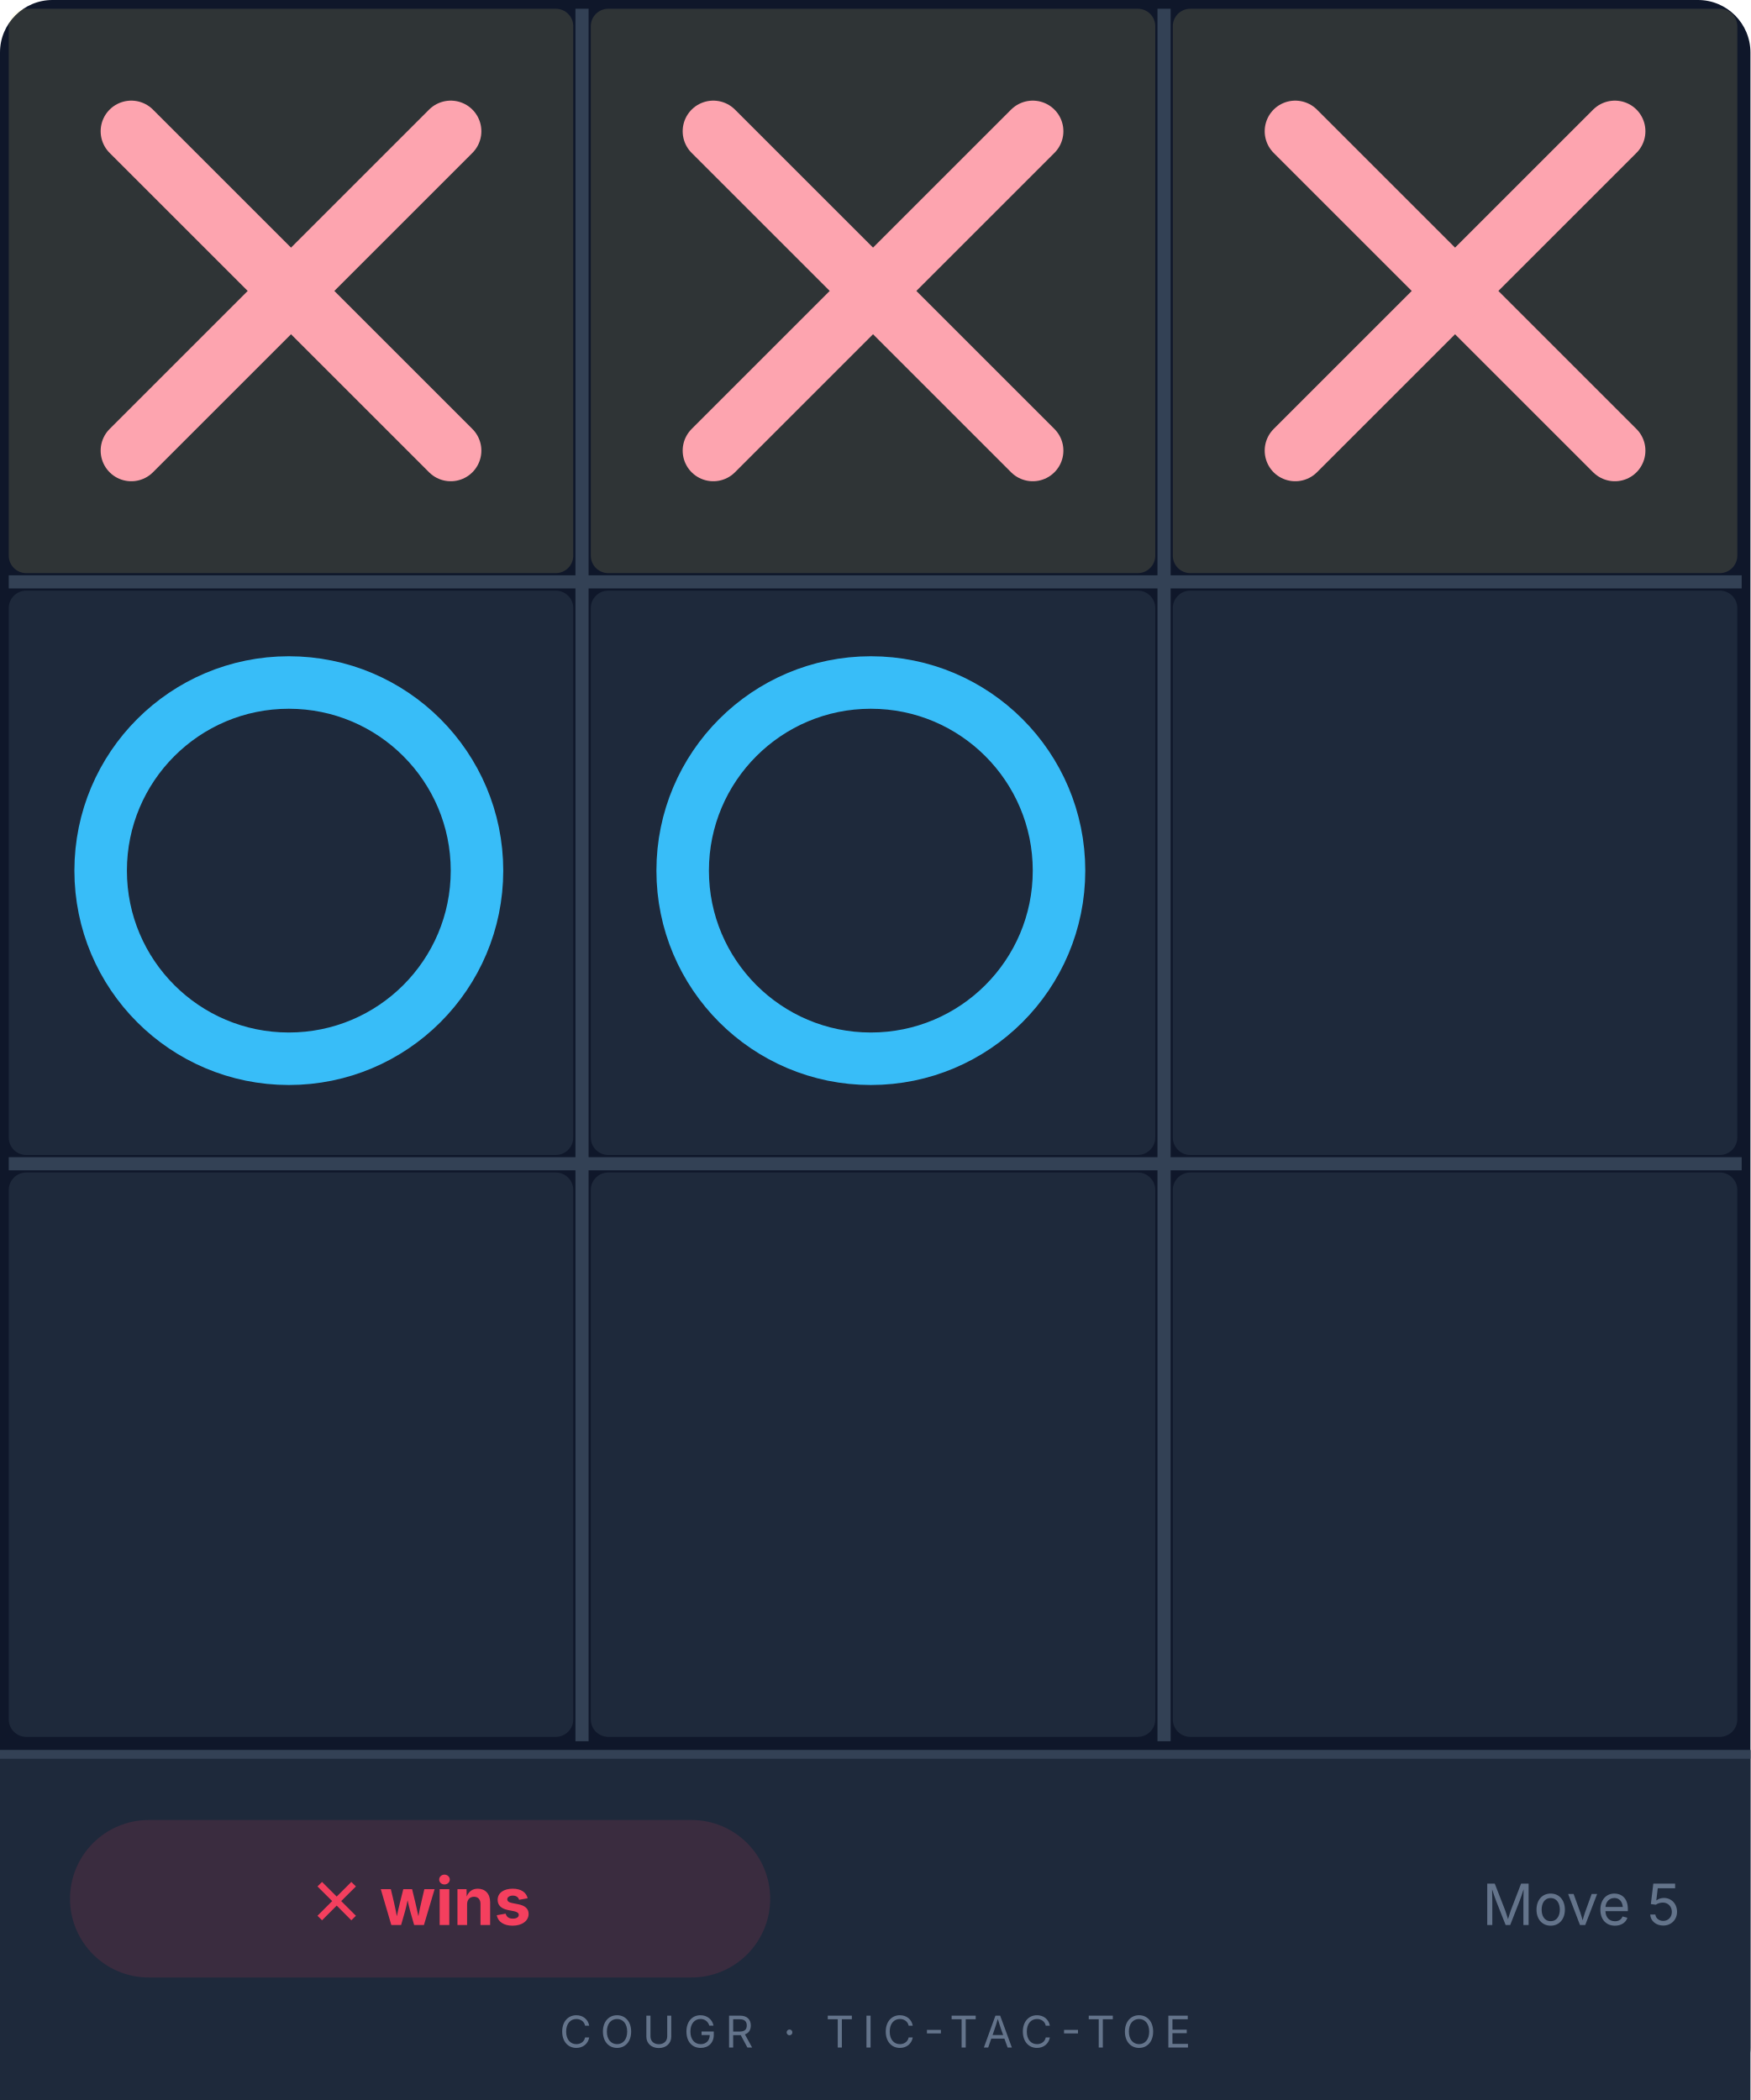
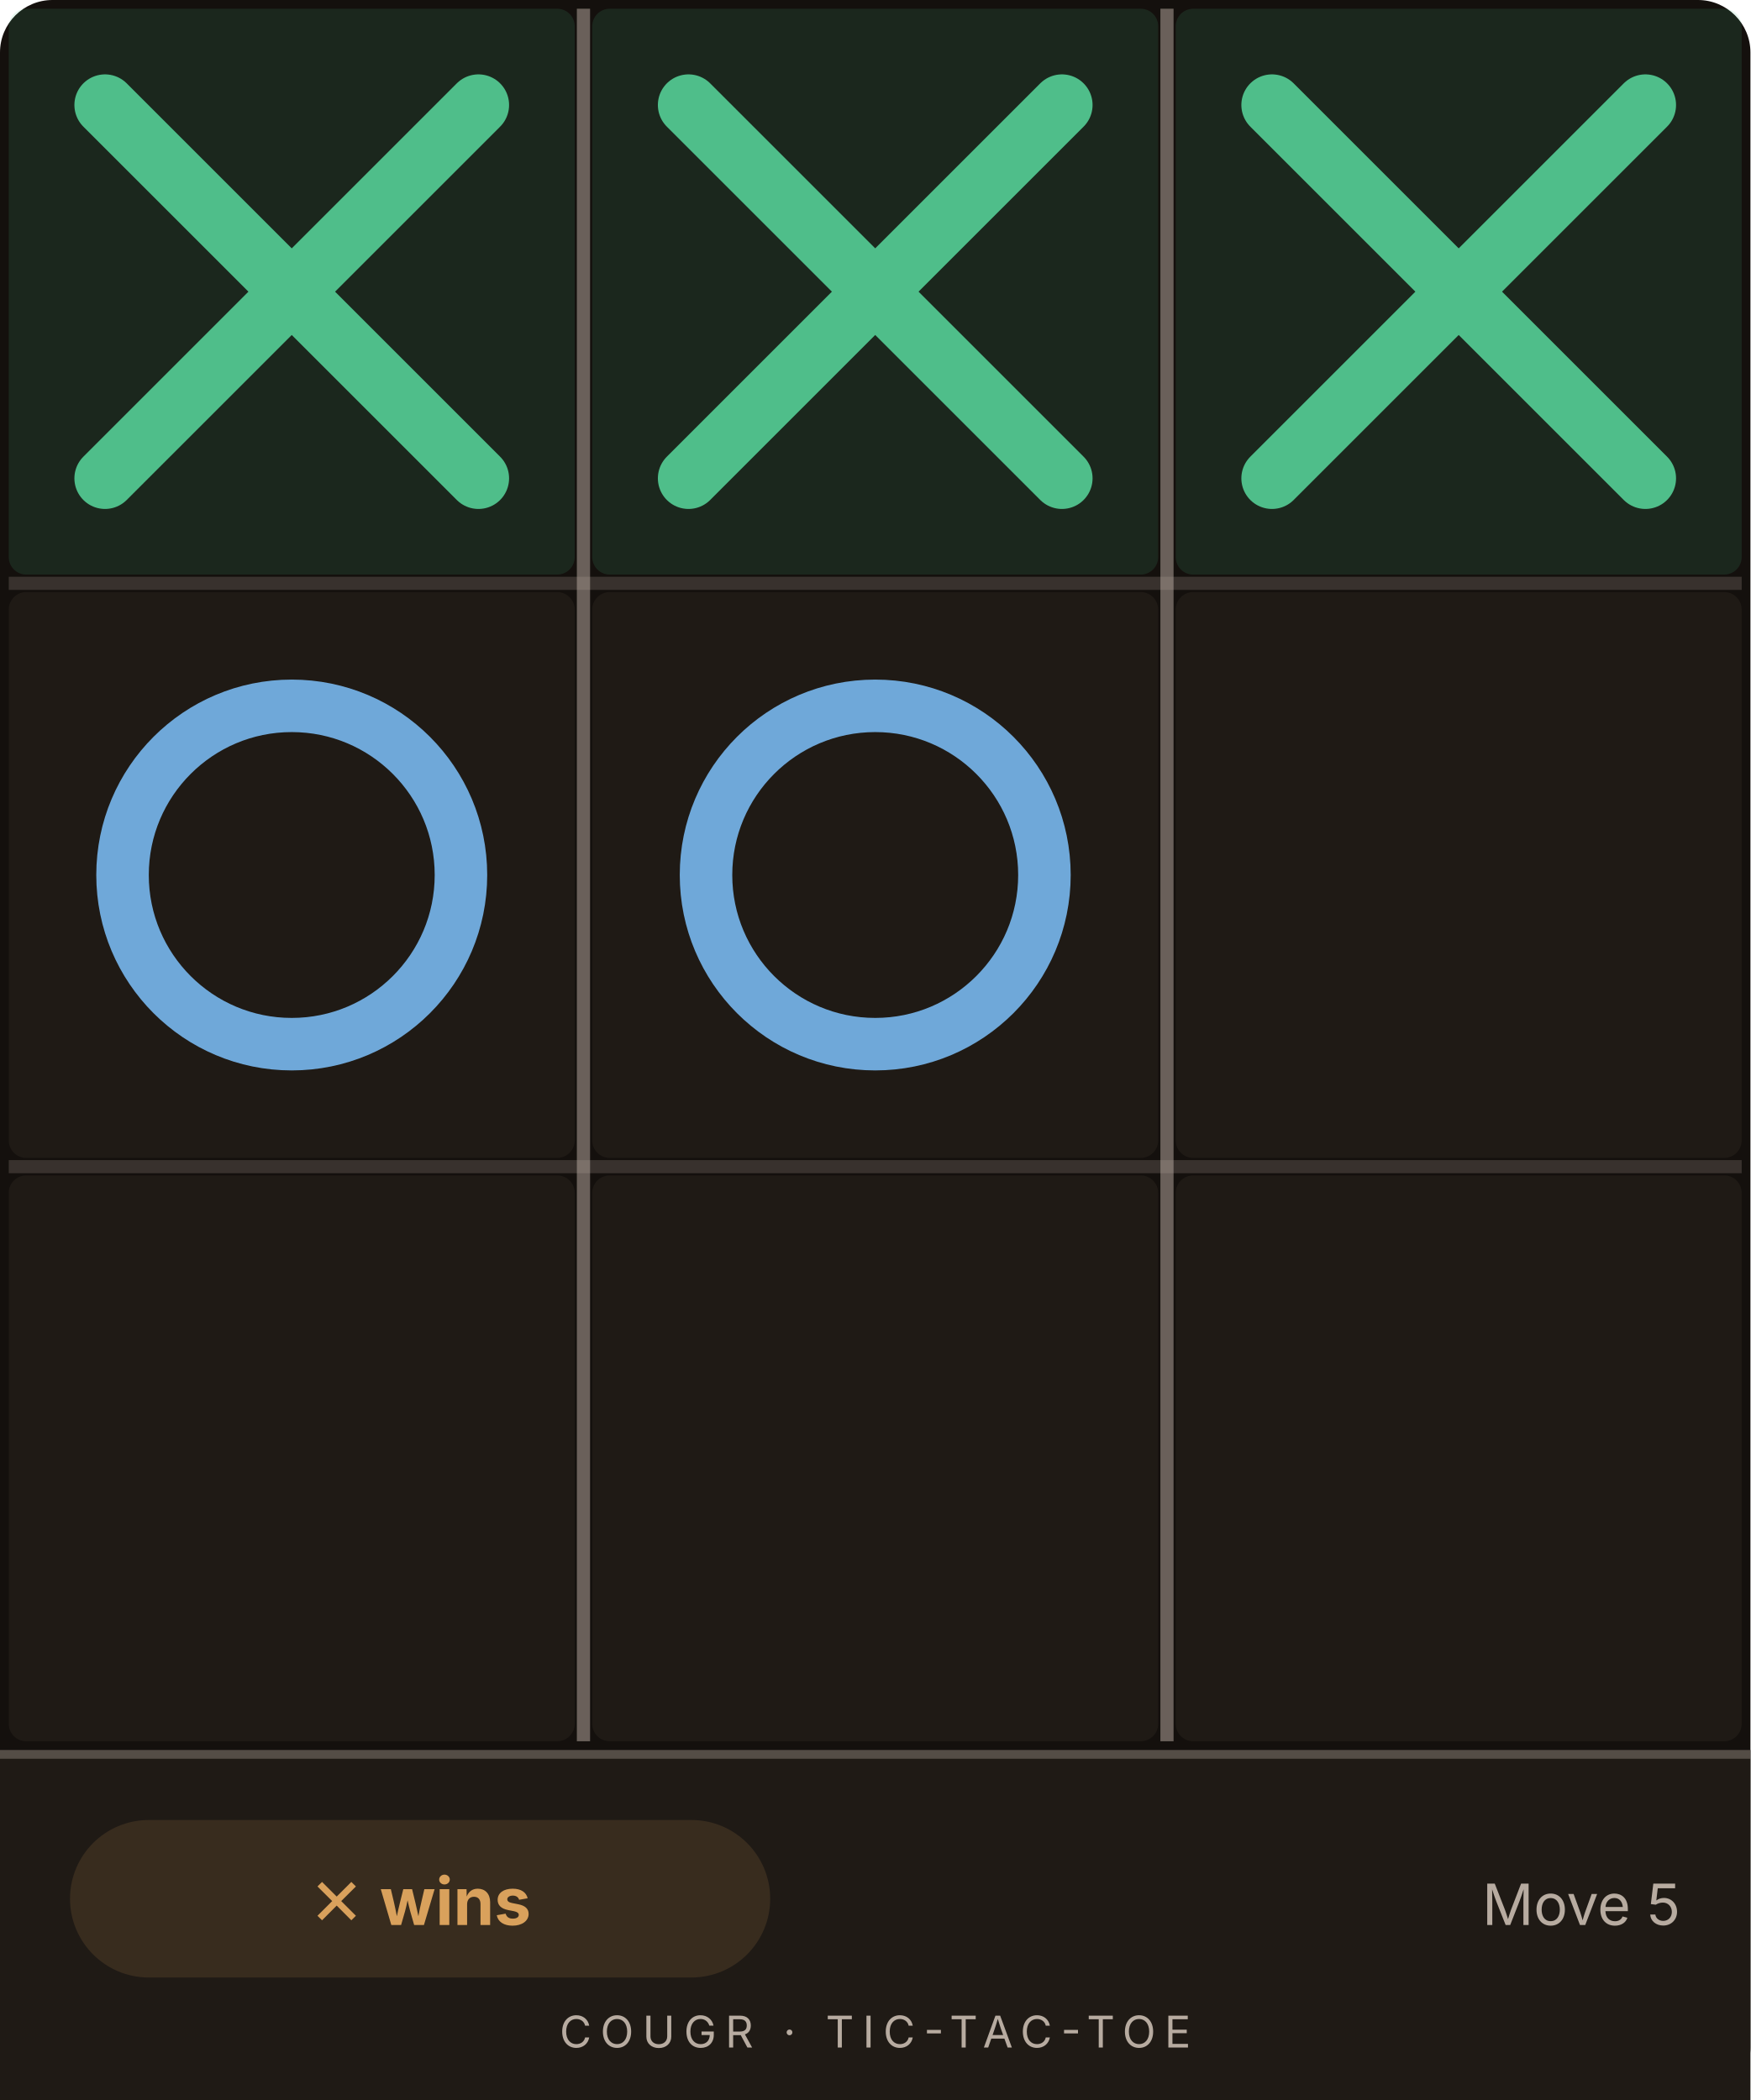
<svg xmlns="http://www.w3.org/2000/svg" viewBox="0 0 400 480" width="400" height="480">
  <defs>
-     <style>
-       text { font-family: 'Inter', 'Segoe UI', system-ui, sans-serif; }
-     </style>
+     <style>text { font-family: Inter, -apple-system, BlinkMacSystemFont, "Segoe UI", Roboto, "Helvetica Neue", Arial, sans-serif; }</style>
  </defs>
-   <rect width="400" height="480" fill="#0f172a" rx="12" />
-   <rect x="2" y="2" width="129" height="129" fill="#fef08a22" rx="4" />
-   <line x1="133" y1="2" x2="133" y2="398" stroke="#334155" stroke-width="3" />
-   <line x1="2" y1="133" x2="398" y2="133" stroke="#334155" stroke-width="3" />
-   <rect x="135" y="2" width="129" height="129" fill="#fef08a22" rx="4" />
-   <line x1="266" y1="2" x2="266" y2="398" stroke="#334155" stroke-width="3" />
-   <rect x="268" y="2" width="129" height="129" fill="#fef08a22" rx="4" />
-   <rect x="2" y="135" width="129" height="129" fill="#1e293b" rx="4" />
-   <rect x="135" y="135" width="129" height="129" fill="#1e293b" rx="4" />
-   <line x1="2" y1="266" x2="398" y2="266" stroke="#334155" stroke-width="3" />
-   <rect x="268" y="135" width="129" height="129" fill="#1e293b" rx="4" />
-   <rect x="2" y="268" width="129" height="129" fill="#1e293b" rx="4" />
-   <rect x="135" y="268" width="129" height="129" fill="#1e293b" rx="4" />
-   <rect x="268" y="268" width="129" height="129" fill="#1e293b" rx="4" />
-   <line x1="30" y1="30" x2="103" y2="103" stroke="#fda4af" stroke-width="14" stroke-linecap="round" />
-   <line x1="103" y1="30" x2="30" y2="103" stroke="#fda4af" stroke-width="14" stroke-linecap="round" />
-   <line x1="163" y1="30" x2="236" y2="103" stroke="#fda4af" stroke-width="14" stroke-linecap="round" />
-   <line x1="236" y1="30" x2="163" y2="103" stroke="#fda4af" stroke-width="14" stroke-linecap="round" />
-   <line x1="296" y1="30" x2="369" y2="103" stroke="#fda4af" stroke-width="14" stroke-linecap="round" />
-   <line x1="369" y1="30" x2="296" y2="103" stroke="#fda4af" stroke-width="14" stroke-linecap="round" />
-   <circle cx="66" cy="199" r="43" fill="none" stroke="#38bdf8" stroke-width="12" />
-   <circle cx="199" cy="199" r="43" fill="none" stroke="#38bdf8" stroke-width="12" />
-   <rect x="0" y="400" width="400" height="80" fill="#1e293b" rx="0" />
-   <rect x="0" y="400" width="400" height="2" fill="#334155" />
-   <rect x="16" y="416" width="160" height="36" rx="18" fill="#f43f5e22" />
-   <text x="96" y="440" text-anchor="middle" font-size="15" font-weight="700" fill="#f43f5e">✕  wins</text>
-   <text x="384" y="440" text-anchor="end" font-size="13" fill="#64748b">Move 5</text>
-   <text x="200" y="468" text-anchor="middle" font-size="10" fill="#64748b" letter-spacing="2">COUGR · TIC-TAC-TOE</text>
+   <rect width="400" height="480" fill="#14100D" rx="12" />
+   <rect x="2" y="2" width="129.333" height="129.333" fill="#4FBE8A22" rx="4" />
+   <line x1="133.333" y1="2" x2="133.333" y2="398" stroke="#B7ABA0" stroke-opacity="0.22" stroke-width="3" />
+   <line x1="2" y1="133.333" x2="398" y2="133.333" stroke="#B7ABA0" stroke-opacity="0.22" stroke-width="3" />
+   <line x1="24" y1="24" x2="109.333" y2="109.333" stroke="#4FBE8A" stroke-width="14" stroke-linecap="round" />
+   <line x1="109.333" y1="24" x2="24" y2="109.333" stroke="#4FBE8A" stroke-width="14" stroke-linecap="round" />
+   <rect x="135.333" y="2" width="129.333" height="129.333" fill="#4FBE8A22" rx="4" />
+   <line x1="266.667" y1="2" x2="266.667" y2="398" stroke="#B7ABA0" stroke-opacity="0.22" stroke-width="3" />
+   <line x1="157.333" y1="24" x2="242.667" y2="109.333" stroke="#4FBE8A" stroke-width="14" stroke-linecap="round" />
+   <line x1="242.667" y1="24" x2="157.333" y2="109.333" stroke="#4FBE8A" stroke-width="14" stroke-linecap="round" />
+   <rect x="268.667" y="2" width="129.333" height="129.333" fill="#4FBE8A22" rx="4" />
+   <line x1="290.667" y1="24" x2="376" y2="109.333" stroke="#4FBE8A" stroke-width="14" stroke-linecap="round" />
+   <line x1="376" y1="24" x2="290.667" y2="109.333" stroke="#4FBE8A" stroke-width="14" stroke-linecap="round" />
+   <rect x="2" y="135.333" width="129.333" height="129.333" fill="#1F1A15" rx="4" />
+   <line x1="133.333" y1="2" x2="133.333" y2="398" stroke="#B7ABA0" stroke-opacity="0.22" stroke-width="3" />
+   <line x1="2" y1="266.667" x2="398" y2="266.667" stroke="#B7ABA0" stroke-opacity="0.22" stroke-width="3" />
+   <circle cx="66.667" cy="200" r="38.667" fill="none" stroke="#6FA8D9" stroke-width="12" />
+   <rect x="135.333" y="135.333" width="129.333" height="129.333" fill="#1F1A15" rx="4" />
+   <line x1="266.667" y1="2" x2="266.667" y2="398" stroke="#B7ABA0" stroke-opacity="0.22" stroke-width="3" />
+   <circle cx="200" cy="200" r="38.667" fill="none" stroke="#6FA8D9" stroke-width="12" />
+   <rect x="268.667" y="135.333" width="129.333" height="129.333" fill="#1F1A15" rx="4" />
+   <rect x="2" y="268.667" width="129.333" height="129.333" fill="#1F1A15" rx="4" />
+   <line x1="133.333" y1="2" x2="133.333" y2="398" stroke="#B7ABA0" stroke-opacity="0.22" stroke-width="3" />
+   <rect x="135.333" y="268.667" width="129.333" height="129.333" fill="#1F1A15" rx="4" />
+   <line x1="266.667" y1="2" x2="266.667" y2="398" stroke="#B7ABA0" stroke-opacity="0.22" stroke-width="3" />
+   <rect x="268.667" y="268.667" width="129.333" height="129.333" fill="#1F1A15" rx="4" />
+   <rect x="0" y="400" width="400" height="80" fill="#1F1A15" rx="0" />
+   <rect x="0" y="400" width="400" height="2" fill="#B7ABA0" fill-opacity="0.35" />
+   <rect x="16" y="416" width="160" height="36" rx="18" fill="#D9A15C22" />
+   <text x="96" y="440" text-anchor="middle" font-size="15" font-weight="700" fill="#D9A15C">✕  wins</text>
+   <text x="384" y="440" text-anchor="end" font-size="13" fill="#B7ABA0">Move 5</text>
+   <text x="200" y="468" text-anchor="middle" font-size="10" fill="#B7ABA0" letter-spacing="2">COUGR · TIC-TAC-TOE</text>
</svg>
